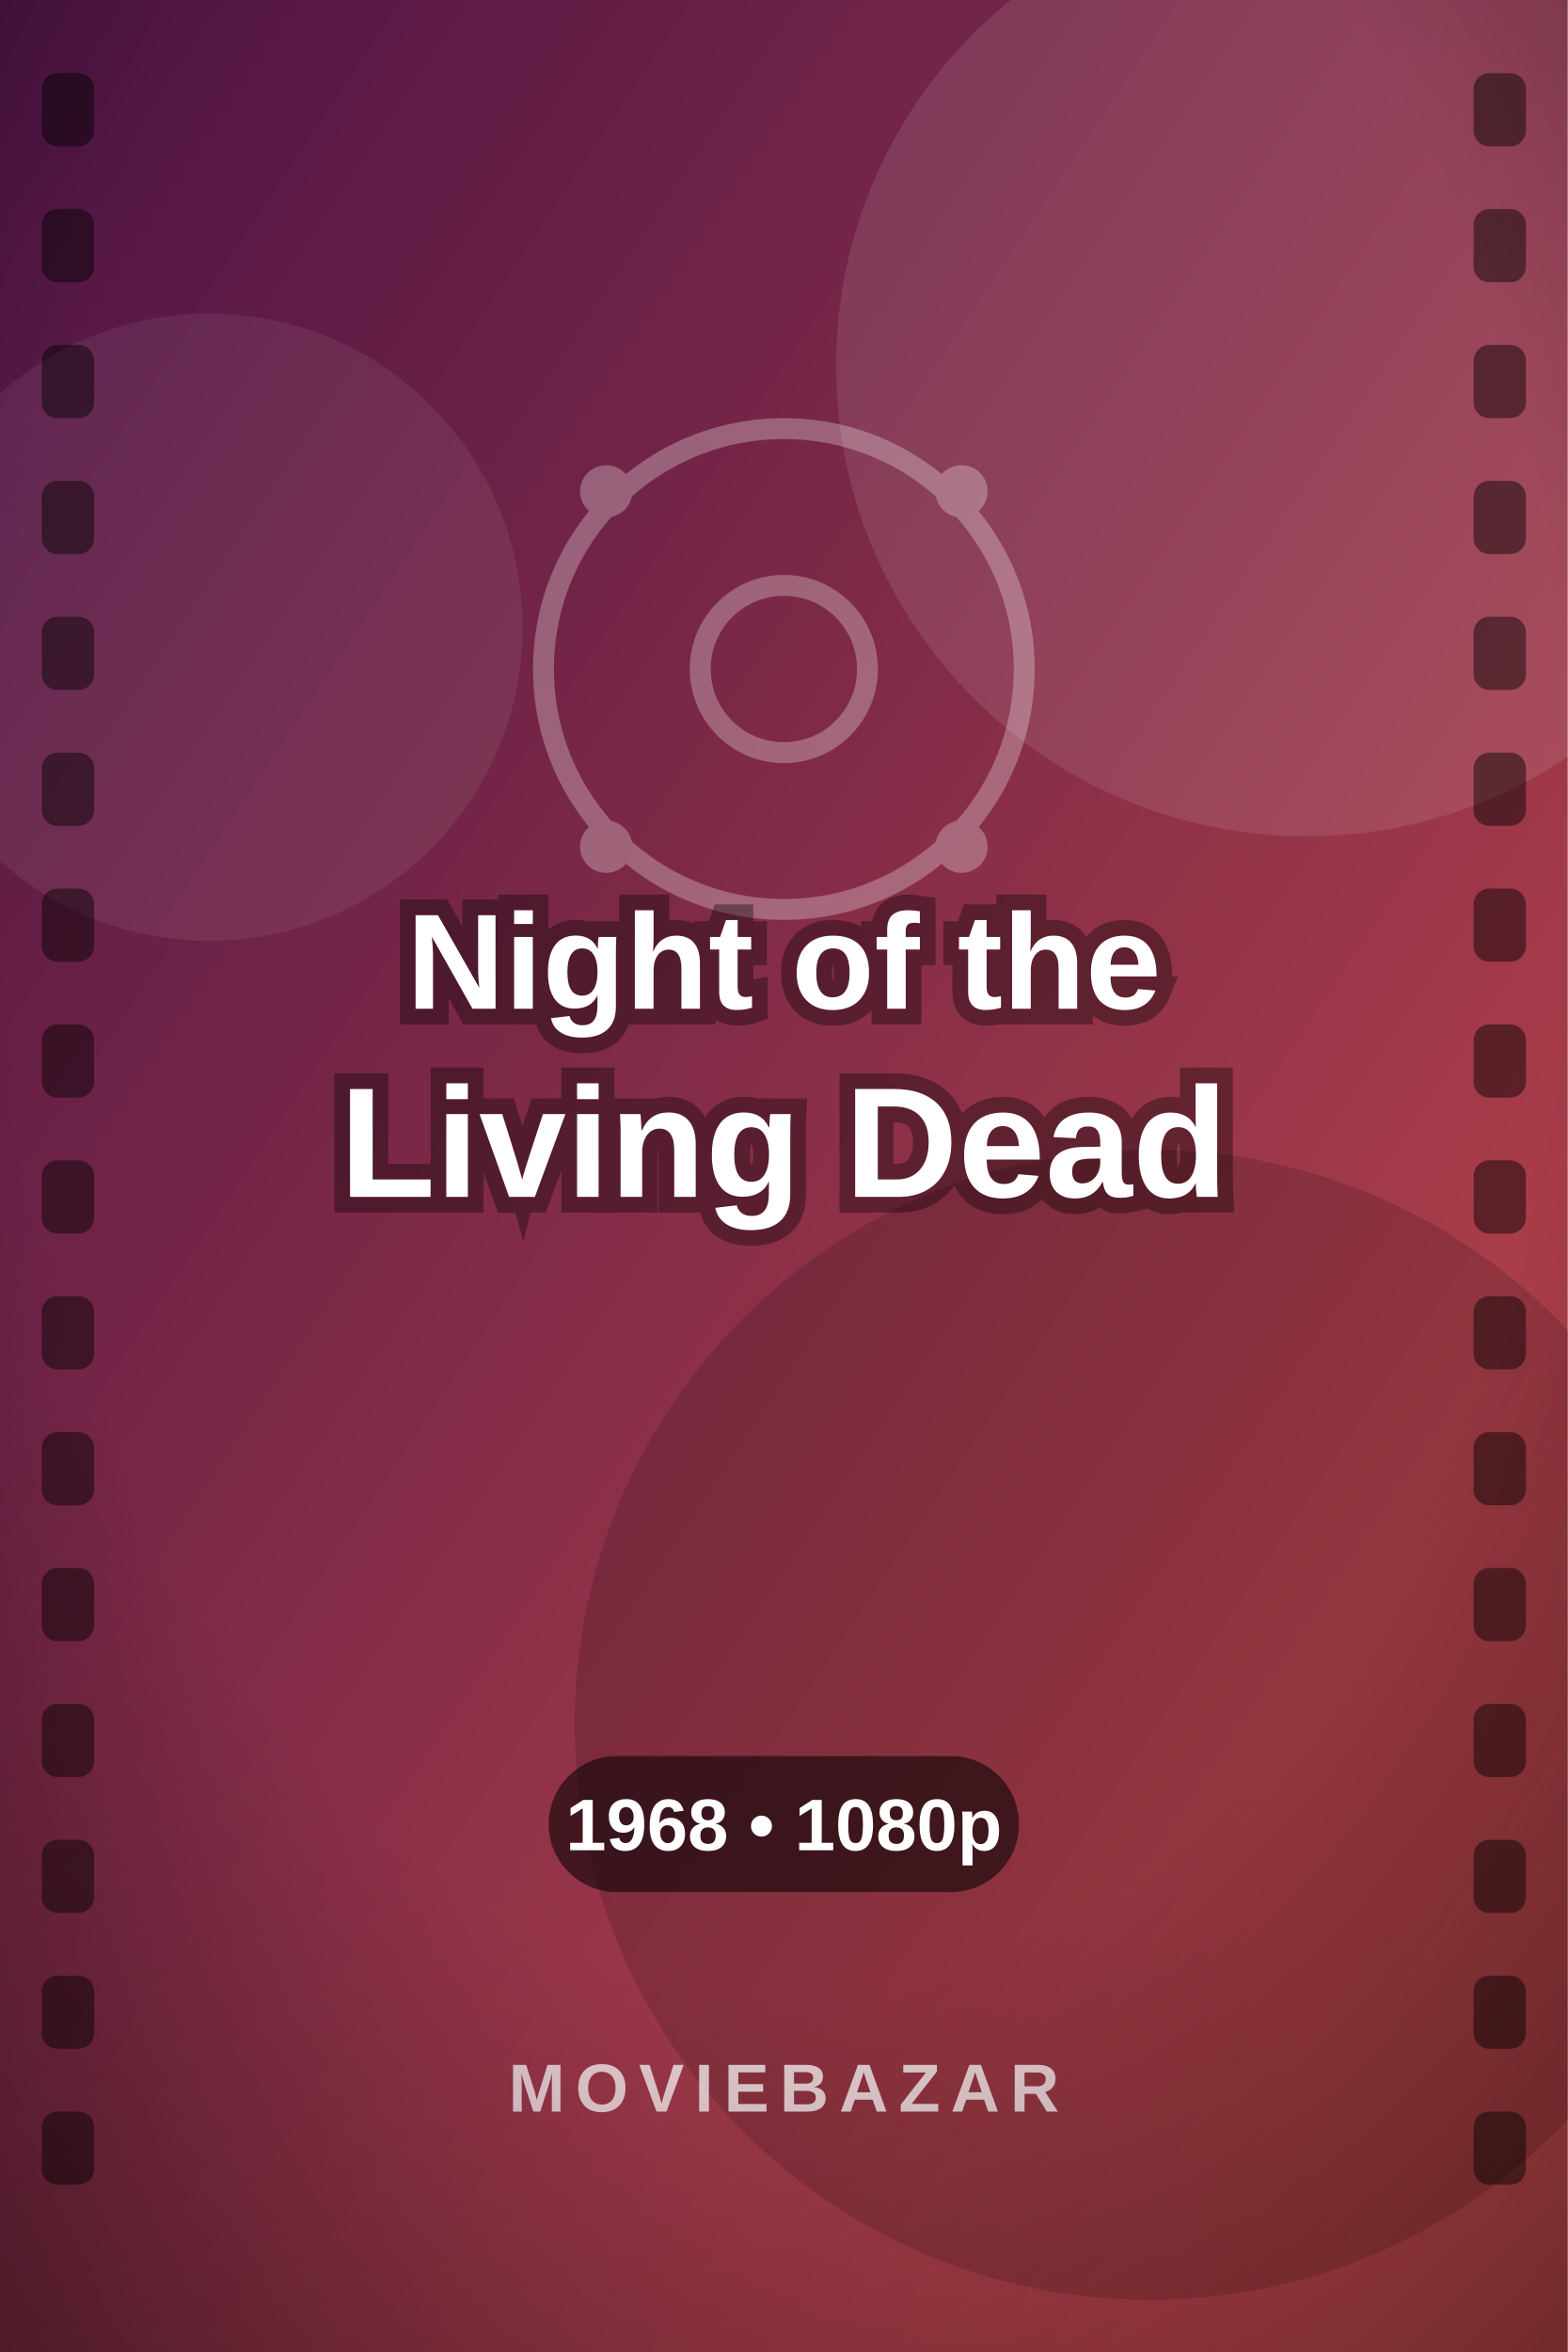
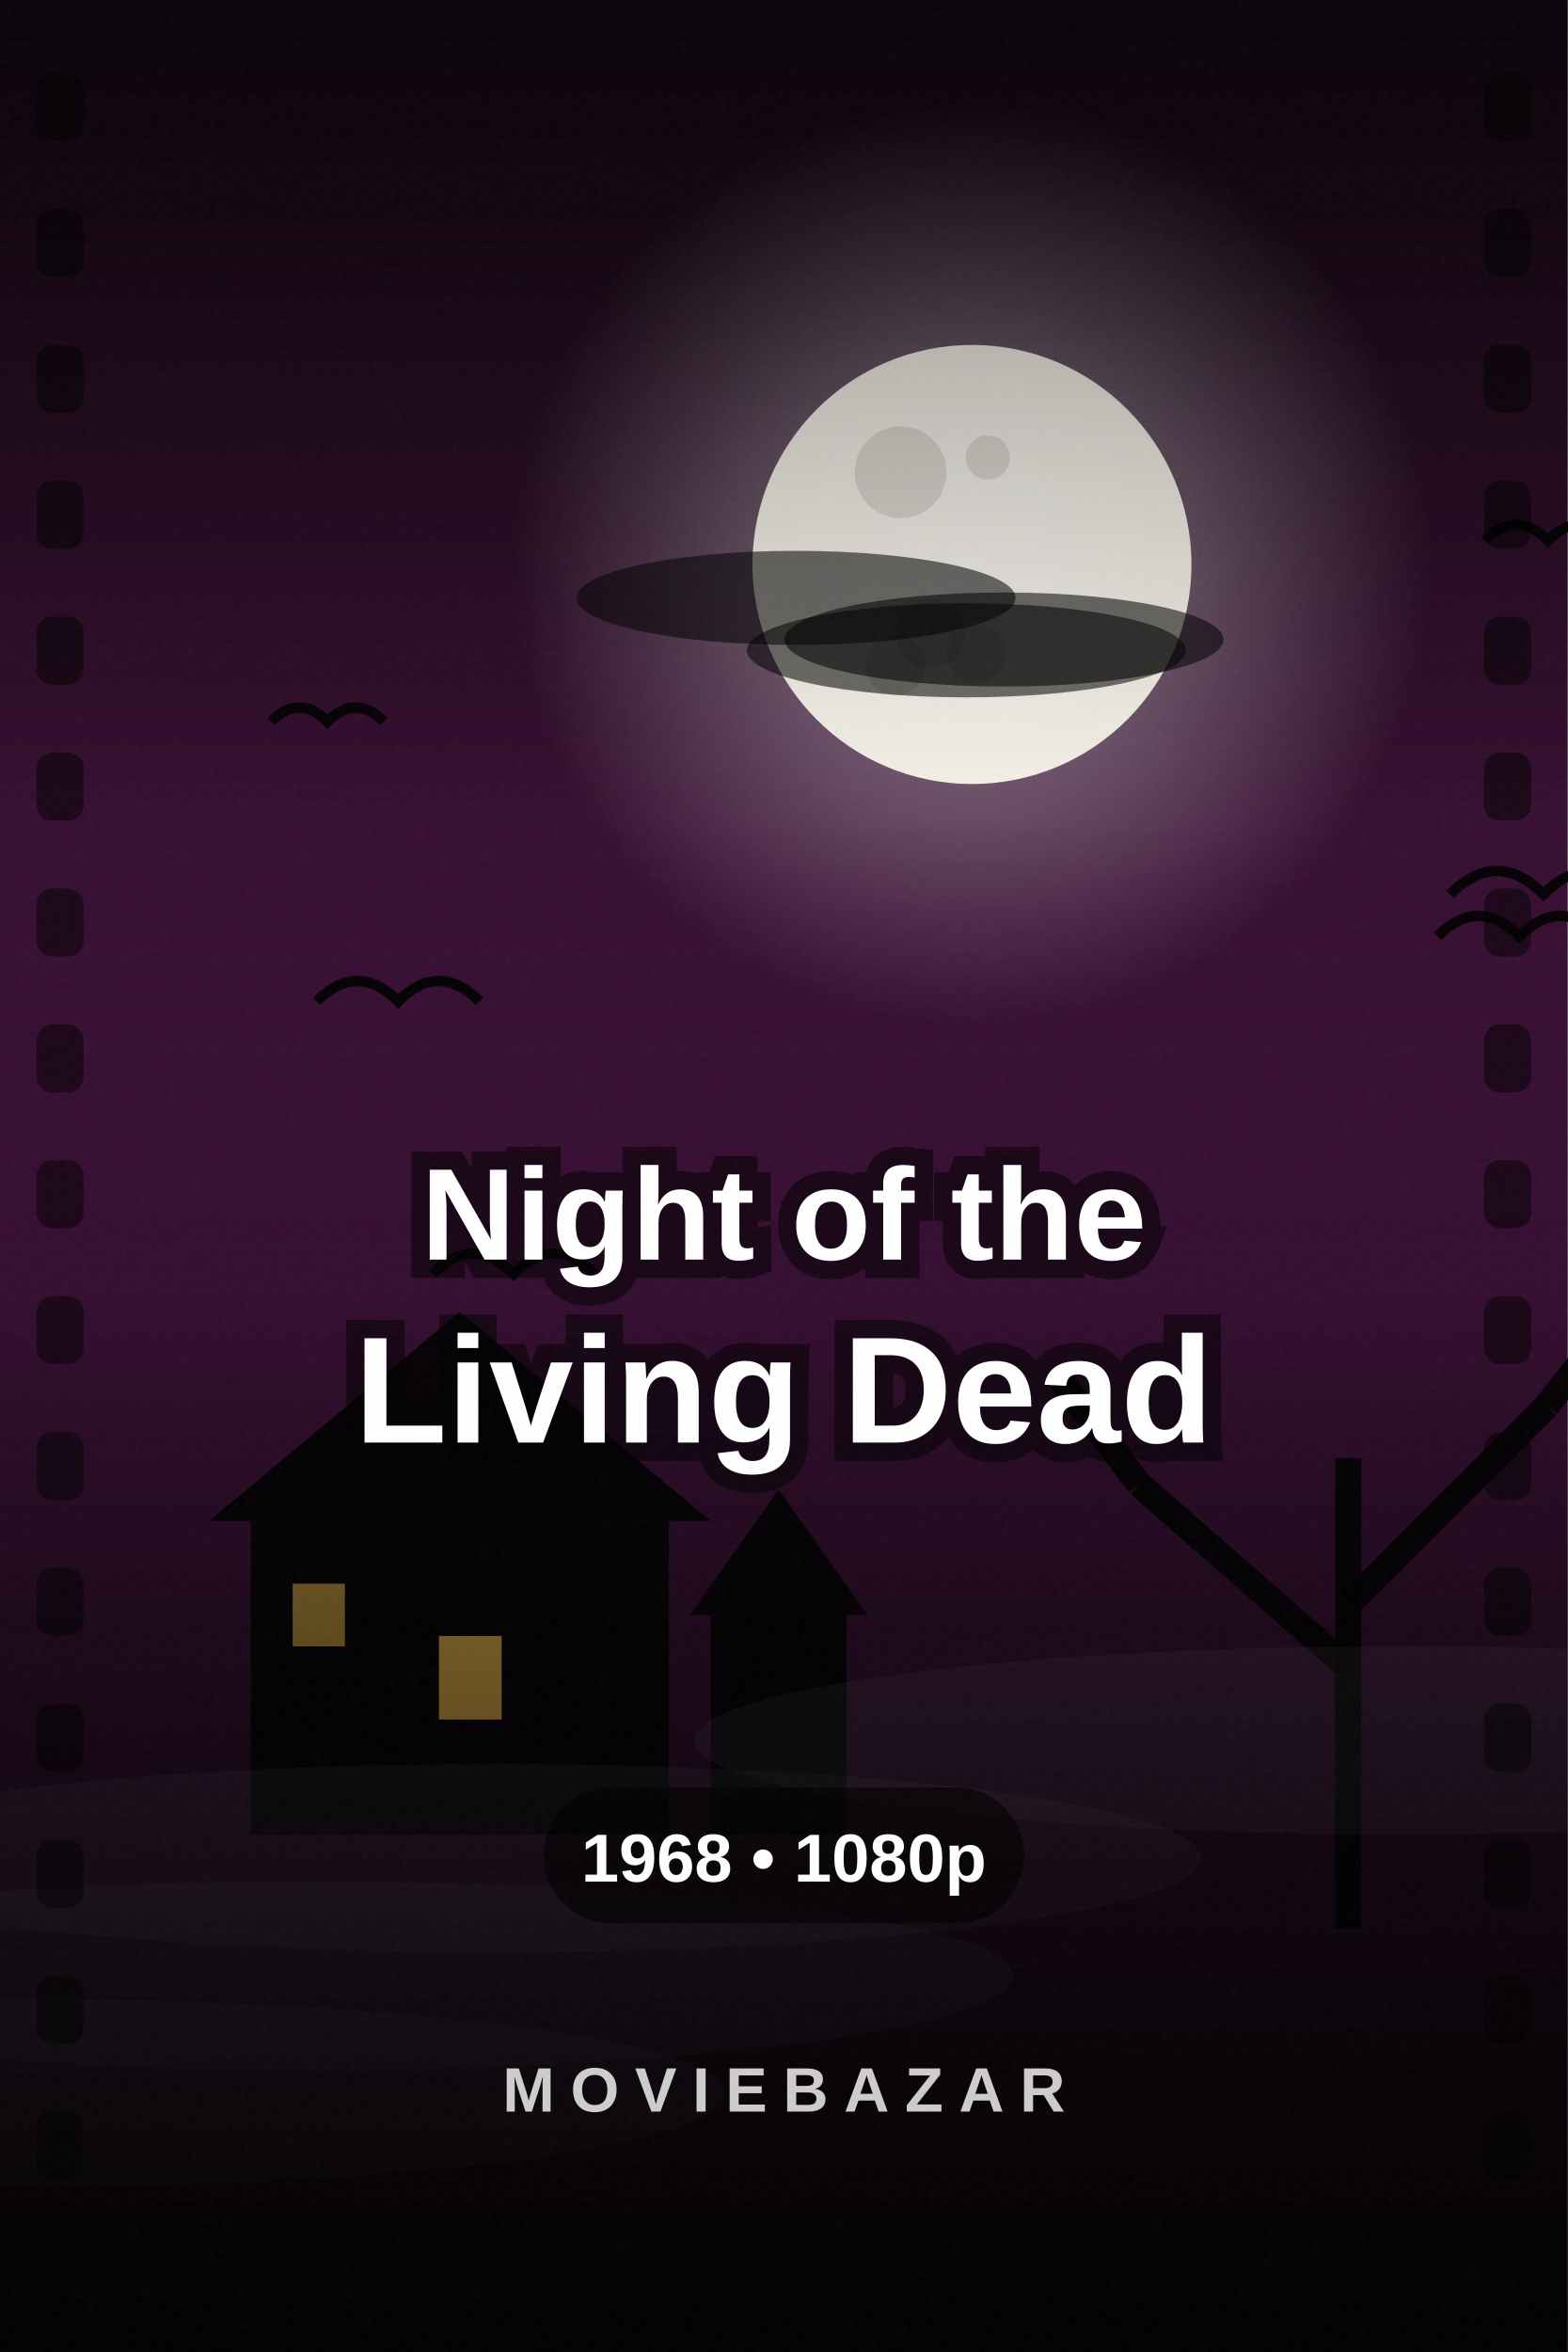
<svg xmlns="http://www.w3.org/2000/svg" width="300" height="450" viewBox="0 0 300 450">
  <defs>
-     <linearGradient id="g" x1="0" y1="0" x2="1" y2="1">
+     <linearGradient id="sky" x1="0" y1="0" x2="0" y2="1">
+       <stop offset="0" stop-color="#12060f" />
+       <stop offset="0.55" stop-color="#4b1345" />
+       <stop offset="1" stop-color="#12060f" />
+     </linearGradient>
+     <radialGradient id="glow">
+       <stop offset="0" stop-color="rgba(255,255,255,.55)" />
+       <stop offset="1" stop-color="rgba(255,255,255,0)" />
+     </radialGradient>
+     <linearGradient id="sea" x1="0" y1="0" x2="0" y2="1">
      <stop offset="0" stop-color="#4b1345" />
-       <stop offset="1" stop-color="#c94b4b" />
+       <stop offset="1" stop-color="#12060f" />
    </linearGradient>
-     <radialGradient id="v" cx=".5" cy=".35" r=".9">
-       <stop offset=".55" stop-color="rgba(0,0,0,0)" />
-       <stop offset="1" stop-color="rgba(0,0,0,.55)" />
+     <radialGradient id="planet">
+       <stop offset="0" stop-color="#4b1345" />
+       <stop offset="1" stop-color="#12060f" />
    </radialGradient>
+     <linearGradient id="track" x1="0" y1="0" x2="0" y2="1">
+       <stop offset="0" stop-color="#8c2b23" />
+       <stop offset="1" stop-color="#4a1410" />
+     </linearGradient>
+     <linearGradient id="bw" x1="0" y1="0" x2="0" y2="1">
+       <stop offset="0" stop-color="#d8d8d8" />
+       <stop offset="1" stop-color="#2a2a2a" />
+     </linearGradient>
+     <linearGradient id="vig" x1="0" y1="0" x2="0" y2="1">
+       <stop offset="0" stop-color="rgba(0,0,0,.45)" />
+       <stop offset="0.35" stop-color="rgba(0,0,0,0)" />
+       <stop offset="0.72" stop-color="rgba(0,0,0,.55)" />
+       <stop offset="1" stop-color="rgba(0,0,0,.92)" />
+     </linearGradient>
+     <filter id="grain">
+       <feTurbulence type="fractalNoise" baseFrequency="0.9" numOctaves="2" stitchTiles="stitch" />
+       <feColorMatrix type="saturate" values="0" />
+       <feComponentTransfer>
+         <feFuncA type="linear" slope="0.06" />
+       </feComponentTransfer>
+     </filter>
  </defs>
-   <rect width="300" height="450" fill="url(#g)" />
-   <circle cx="250" cy="70" r="90" fill="rgba(255,255,255,.10)" />
-   <circle cx="40" cy="120" r="60" fill="rgba(255,255,255,.07)" />
-   <circle cx="220" cy="330" r="110" fill="rgba(0,0,0,.15)" />
-   <rect x="8" y="14" width="10" height="14" rx="3" fill="rgba(0,0,0,.45)" />
-   <rect x="8" y="40" width="10" height="14" rx="3" fill="rgba(0,0,0,.45)" />
-   <rect x="8" y="66" width="10" height="14" rx="3" fill="rgba(0,0,0,.45)" />
-   <rect x="8" y="92" width="10" height="14" rx="3" fill="rgba(0,0,0,.45)" />
-   <rect x="8" y="118" width="10" height="14" rx="3" fill="rgba(0,0,0,.45)" />
-   <rect x="8" y="144" width="10" height="14" rx="3" fill="rgba(0,0,0,.45)" />
-   <rect x="8" y="170" width="10" height="14" rx="3" fill="rgba(0,0,0,.45)" />
-   <rect x="8" y="196" width="10" height="14" rx="3" fill="rgba(0,0,0,.45)" />
-   <rect x="8" y="222" width="10" height="14" rx="3" fill="rgba(0,0,0,.45)" />
-   <rect x="8" y="248" width="10" height="14" rx="3" fill="rgba(0,0,0,.45)" />
-   <rect x="8" y="274" width="10" height="14" rx="3" fill="rgba(0,0,0,.45)" />
-   <rect x="8" y="300" width="10" height="14" rx="3" fill="rgba(0,0,0,.45)" />
-   <rect x="8" y="326" width="10" height="14" rx="3" fill="rgba(0,0,0,.45)" />
-   <rect x="8" y="352" width="10" height="14" rx="3" fill="rgba(0,0,0,.45)" />
-   <rect x="8" y="378" width="10" height="14" rx="3" fill="rgba(0,0,0,.45)" />
-   <rect x="8" y="404" width="10" height="14" rx="3" fill="rgba(0,0,0,.45)" />
-   <rect x="282" y="14" width="10" height="14" rx="3" fill="rgba(0,0,0,.45)" />
-   <rect x="282" y="40" width="10" height="14" rx="3" fill="rgba(0,0,0,.45)" />
-   <rect x="282" y="66" width="10" height="14" rx="3" fill="rgba(0,0,0,.45)" />
-   <rect x="282" y="92" width="10" height="14" rx="3" fill="rgba(0,0,0,.45)" />
-   <rect x="282" y="118" width="10" height="14" rx="3" fill="rgba(0,0,0,.45)" />
-   <rect x="282" y="144" width="10" height="14" rx="3" fill="rgba(0,0,0,.45)" />
-   <rect x="282" y="170" width="10" height="14" rx="3" fill="rgba(0,0,0,.45)" />
-   <rect x="282" y="196" width="10" height="14" rx="3" fill="rgba(0,0,0,.45)" />
-   <rect x="282" y="222" width="10" height="14" rx="3" fill="rgba(0,0,0,.45)" />
-   <rect x="282" y="248" width="10" height="14" rx="3" fill="rgba(0,0,0,.45)" />
-   <rect x="282" y="274" width="10" height="14" rx="3" fill="rgba(0,0,0,.45)" />
-   <rect x="282" y="300" width="10" height="14" rx="3" fill="rgba(0,0,0,.45)" />
-   <rect x="282" y="326" width="10" height="14" rx="3" fill="rgba(0,0,0,.45)" />
-   <rect x="282" y="352" width="10" height="14" rx="3" fill="rgba(0,0,0,.45)" />
-   <rect x="282" y="378" width="10" height="14" rx="3" fill="rgba(0,0,0,.45)" />
-   <rect x="282" y="404" width="10" height="14" rx="3" fill="rgba(0,0,0,.45)" />
-   <g transform="translate(150 128)" opacity=".28">
-     <circle r="46" fill="none" stroke="#fff" stroke-width="4" />
-     <circle r="16" fill="none" stroke="#fff" stroke-width="4" />
-     <circle cx="-34" cy="-34" r="5" fill="#fff" />
-     <circle cx="34" cy="-34" r="5" fill="#fff" />
-     <circle cx="-34" cy="34" r="5" fill="#fff" />
-     <circle cx="34" cy="34" r="5" fill="#fff" />
+   <g>
+     <rect width="300" height="450" fill="url(#sky)" />
+     <circle cx="186" cy="108" r="42" fill="rgba(255,250,235,.95)" />
+     <circle cx="186" cy="108" r="88.2" fill="url(#glow)" />
+     <circle cx="189.024" cy="87.546" r="4.236" fill="rgba(180,175,165,.35)" />
+     <circle cx="172.35" cy="90.36" r="8.781" fill="rgba(180,175,165,.35)" />
+     <circle cx="178.104" cy="121.23" r="6.729" fill="rgba(180,175,165,.35)" />
+     <circle cx="171.342" cy="127.278" r="5.759" fill="rgba(180,175,165,.35)" />
+     <circle cx="186.756" cy="125.136" r="5.571" fill="rgba(180,175,165,.35)" />
+     <ellipse cx="184.92" cy="124.425" rx="42" ry="9" fill="rgba(0,0,0,.55)" />
+     <ellipse cx="152.34" cy="114.39" rx="42" ry="9" fill="rgba(0,0,0,.55)" />
+     <ellipse cx="192.12" cy="122.355" rx="42" ry="9" fill="rgba(0,0,0,.55)" />
+     <g fill="rgba(0,0,0,.9)">
+       <rect x="48" y="291" width="80" height="60" />
+       <polygon points="40,291 88,251 136,291" />
+       <rect x="136" y="309" width="26" height="42" />
+       <polygon points="132,309 149,285 166,309" />
+       <rect x="84" y="313" width="12" height="16" fill="rgba(255,200,80,.9)" />
+       <rect x="56" y="303" width="10" height="12" fill="rgba(255,200,80,.75)" />
+     </g>
+     <g stroke="rgba(0,0,0,.9)" stroke-width="5" fill="none">
+       <path d="M258 369 L258 279" />
+       <path d="M258 319 L218 284" />
+       <path d="M258 307 L296 269" />
+       <path d="M218 284 L203 264" />
+       <path d="M296 269 L310 251" />
+     </g>
+     <path d="M284.1 103.388 q6.07 -6.07 12.14 0 q6.07 -6.07 12.14 0" stroke="rgba(0,0,0,.9)" stroke-width="2" fill="none" />
+     <path d="M82.8 243.72 q7.735 -7.735 15.47 0 q7.735 -7.735 15.47 0" stroke="rgba(0,0,0,.9)" stroke-width="2" fill="none" />
+     <path d="M60.6 191.587 q7.79 -7.79 15.58 0 q7.79 -7.79 15.58 0" stroke="rgba(0,0,0,.9)" stroke-width="2" fill="none" />
+     <path d="M277.5 171.112 q8.945 -8.945 17.89 0 q8.945 -8.945 17.89 0" stroke="rgba(0,0,0,.9)" stroke-width="2" fill="none" />
+     <path d="M51.9 138.038 q5.38 -5.38 10.76 0 q5.38 -5.38 10.76 0" stroke="rgba(0,0,0,.9)" stroke-width="2" fill="none" />
+     <path d="M275.1 179.145 q7.82 -7.82 15.64 0 q7.82 -7.82 15.64 0" stroke="rgba(0,0,0,.9)" stroke-width="2" fill="none" />
+     <ellipse cx="267.9" cy="333" rx="135" ry="18" fill="rgba(180,180,200,.10)" />
+     <ellipse cx="94.8" cy="355.5" rx="135" ry="18" fill="rgba(180,180,200,.10)" />
+     <ellipse cx="58.8" cy="378" rx="135" ry="18" fill="rgba(180,180,200,.10)" />
+     <ellipse cx="3.9" cy="400.5" rx="135" ry="18" fill="rgba(180,180,200,.10)" />
  </g>
-   <text x="150" y="193" text-anchor="middle" font-family="Poppins, Arial, sans-serif" font-weight="700" font-size="26" fill="#fff" style="paint-order:stroke" stroke="rgba(0,0,0,.35)" stroke-width="6">Night of the</text>
-   <text x="150" y="229" text-anchor="middle" font-family="Poppins, Arial, sans-serif" font-weight="700" font-size="30" fill="#fff" style="paint-order:stroke" stroke="rgba(0,0,0,.35)" stroke-width="6">Living Dead</text>
-   <rect x="105" y="336" width="90" height="26" rx="13" fill="rgba(0,0,0,.55)" />
-   <text x="150" y="354" text-anchor="middle" font-family="Poppins, Arial, sans-serif" font-weight="600" font-size="14" fill="#fff">1968 • 1080p</text>
-   <text x="150" y="404" text-anchor="middle" font-family="Poppins, Arial, sans-serif" font-weight="700" font-size="13" letter-spacing="2" fill="rgba(255,255,255,.75)">MOVIEBAZAR</text>
-   <rect width="300" height="450" fill="url(#v)" />
+   <rect width="300" height="450" fill="url(#vig)" />
+   <text x="150" y="241" text-anchor="middle" font-family="Poppins, Arial, sans-serif" font-weight="700" font-size="25" fill="#fff" style="paint-order:stroke" stroke="rgba(0,0,0,.55)" stroke-width="7">Night of the</text>
+   <text x="150" y="276" text-anchor="middle" font-family="Poppins, Arial, sans-serif" font-weight="700" font-size="29" fill="#fff" style="paint-order:stroke" stroke="rgba(0,0,0,.55)" stroke-width="7">Living Dead</text>
+   <rect x="104" y="342" width="92" height="26" rx="13" fill="rgba(0,0,0,.65)" />
+   <text x="150" y="360" text-anchor="middle" font-family="Poppins, Arial, sans-serif" font-weight="600" font-size="13" fill="#fff">1968 • 1080p</text>
+   <text x="150" y="404" text-anchor="middle" font-family="Poppins, Arial, sans-serif" font-weight="700" font-size="12" letter-spacing="3" fill="rgba(255,255,255,.8)">MOVIEBAZAR</text>
+   <rect x="7" y="14" width="9" height="13" rx="3" fill="rgba(0,0,0,.5)" />
+   <rect x="7" y="40" width="9" height="13" rx="3" fill="rgba(0,0,0,.5)" />
+   <rect x="7" y="66" width="9" height="13" rx="3" fill="rgba(0,0,0,.5)" />
+   <rect x="7" y="92" width="9" height="13" rx="3" fill="rgba(0,0,0,.5)" />
+   <rect x="7" y="118" width="9" height="13" rx="3" fill="rgba(0,0,0,.5)" />
+   <rect x="7" y="144" width="9" height="13" rx="3" fill="rgba(0,0,0,.5)" />
+   <rect x="7" y="170" width="9" height="13" rx="3" fill="rgba(0,0,0,.5)" />
+   <rect x="7" y="196" width="9" height="13" rx="3" fill="rgba(0,0,0,.5)" />
+   <rect x="7" y="222" width="9" height="13" rx="3" fill="rgba(0,0,0,.5)" />
+   <rect x="7" y="248" width="9" height="13" rx="3" fill="rgba(0,0,0,.5)" />
+   <rect x="7" y="274" width="9" height="13" rx="3" fill="rgba(0,0,0,.5)" />
+   <rect x="7" y="300" width="9" height="13" rx="3" fill="rgba(0,0,0,.5)" />
+   <rect x="7" y="326" width="9" height="13" rx="3" fill="rgba(0,0,0,.5)" />
+   <rect x="7" y="352" width="9" height="13" rx="3" fill="rgba(0,0,0,.5)" />
+   <rect x="7" y="378" width="9" height="13" rx="3" fill="rgba(0,0,0,.5)" />
+   <rect x="7" y="404" width="9" height="13" rx="3" fill="rgba(0,0,0,.5)" />
+   <rect x="284" y="14" width="9" height="13" rx="3" fill="rgba(0,0,0,.5)" />
+   <rect x="284" y="40" width="9" height="13" rx="3" fill="rgba(0,0,0,.5)" />
+   <rect x="284" y="66" width="9" height="13" rx="3" fill="rgba(0,0,0,.5)" />
+   <rect x="284" y="92" width="9" height="13" rx="3" fill="rgba(0,0,0,.5)" />
+   <rect x="284" y="118" width="9" height="13" rx="3" fill="rgba(0,0,0,.5)" />
+   <rect x="284" y="144" width="9" height="13" rx="3" fill="rgba(0,0,0,.5)" />
+   <rect x="284" y="170" width="9" height="13" rx="3" fill="rgba(0,0,0,.5)" />
+   <rect x="284" y="196" width="9" height="13" rx="3" fill="rgba(0,0,0,.5)" />
+   <rect x="284" y="222" width="9" height="13" rx="3" fill="rgba(0,0,0,.5)" />
+   <rect x="284" y="248" width="9" height="13" rx="3" fill="rgba(0,0,0,.5)" />
+   <rect x="284" y="274" width="9" height="13" rx="3" fill="rgba(0,0,0,.5)" />
+   <rect x="284" y="300" width="9" height="13" rx="3" fill="rgba(0,0,0,.5)" />
+   <rect x="284" y="326" width="9" height="13" rx="3" fill="rgba(0,0,0,.5)" />
+   <rect x="284" y="352" width="9" height="13" rx="3" fill="rgba(0,0,0,.5)" />
+   <rect x="284" y="378" width="9" height="13" rx="3" fill="rgba(0,0,0,.5)" />
+   <rect x="284" y="404" width="9" height="13" rx="3" fill="rgba(0,0,0,.5)" />
+   <rect width="300" height="450" filter="url(#grain)" opacity=".5" />
</svg>
